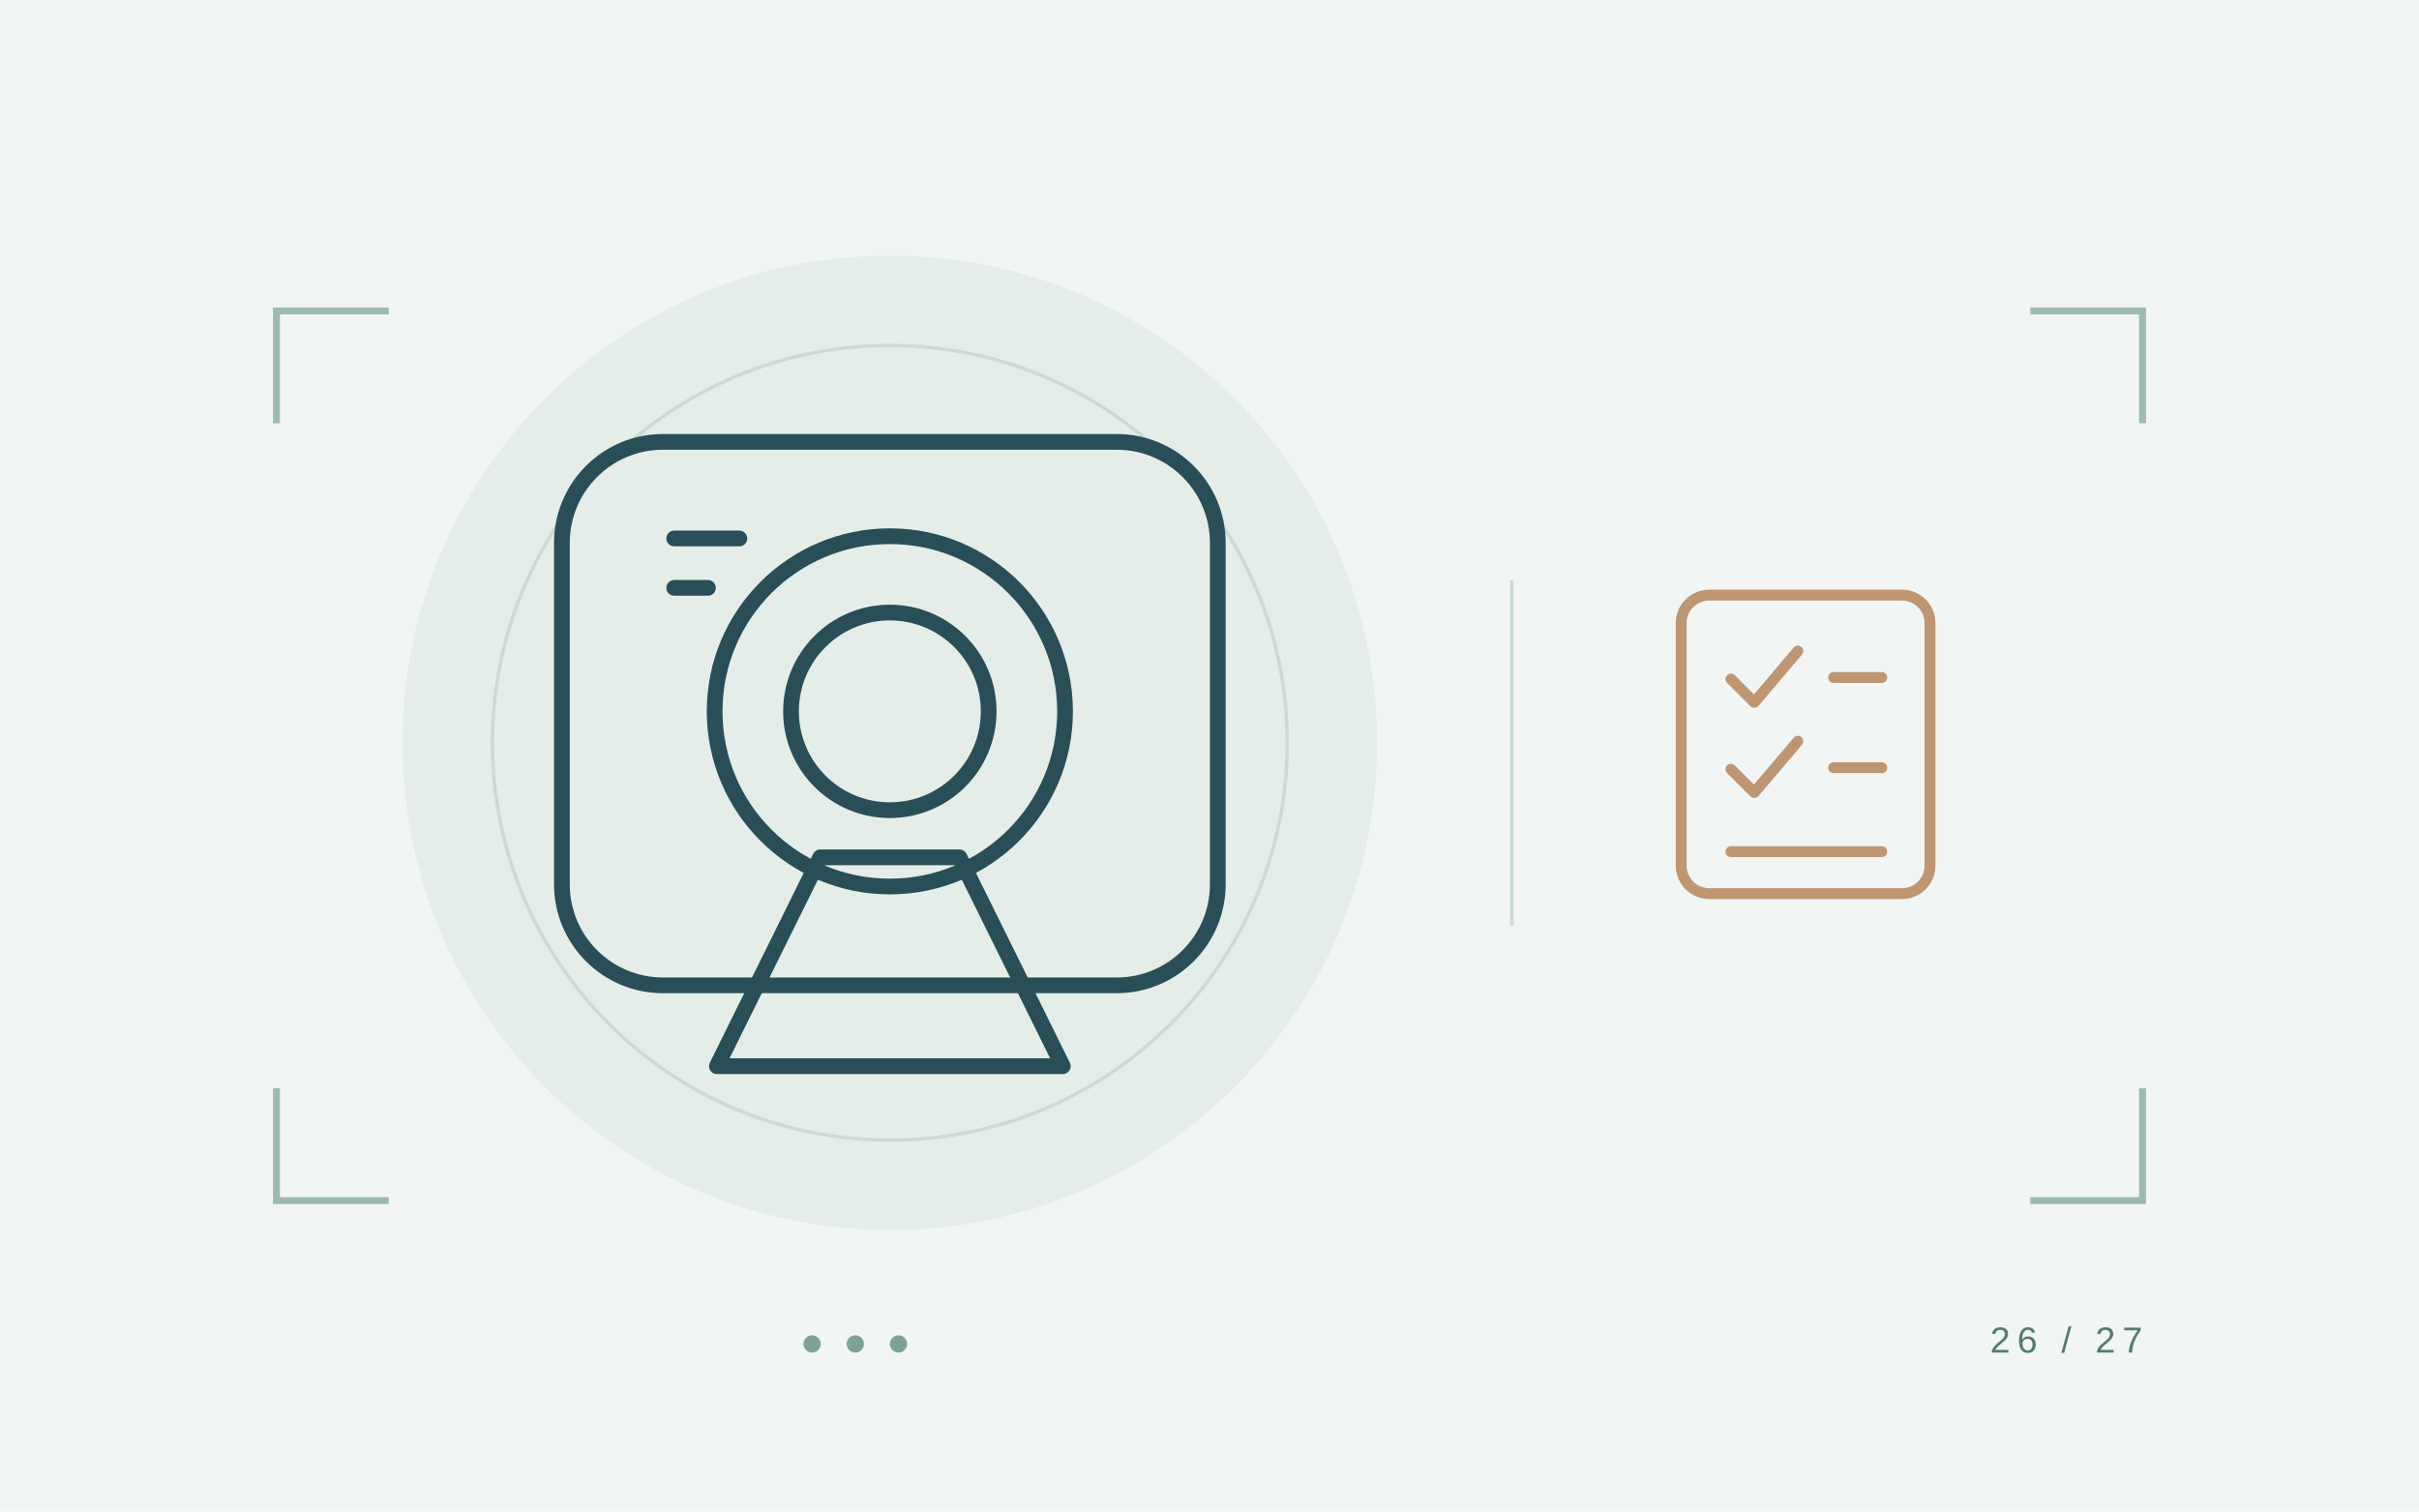
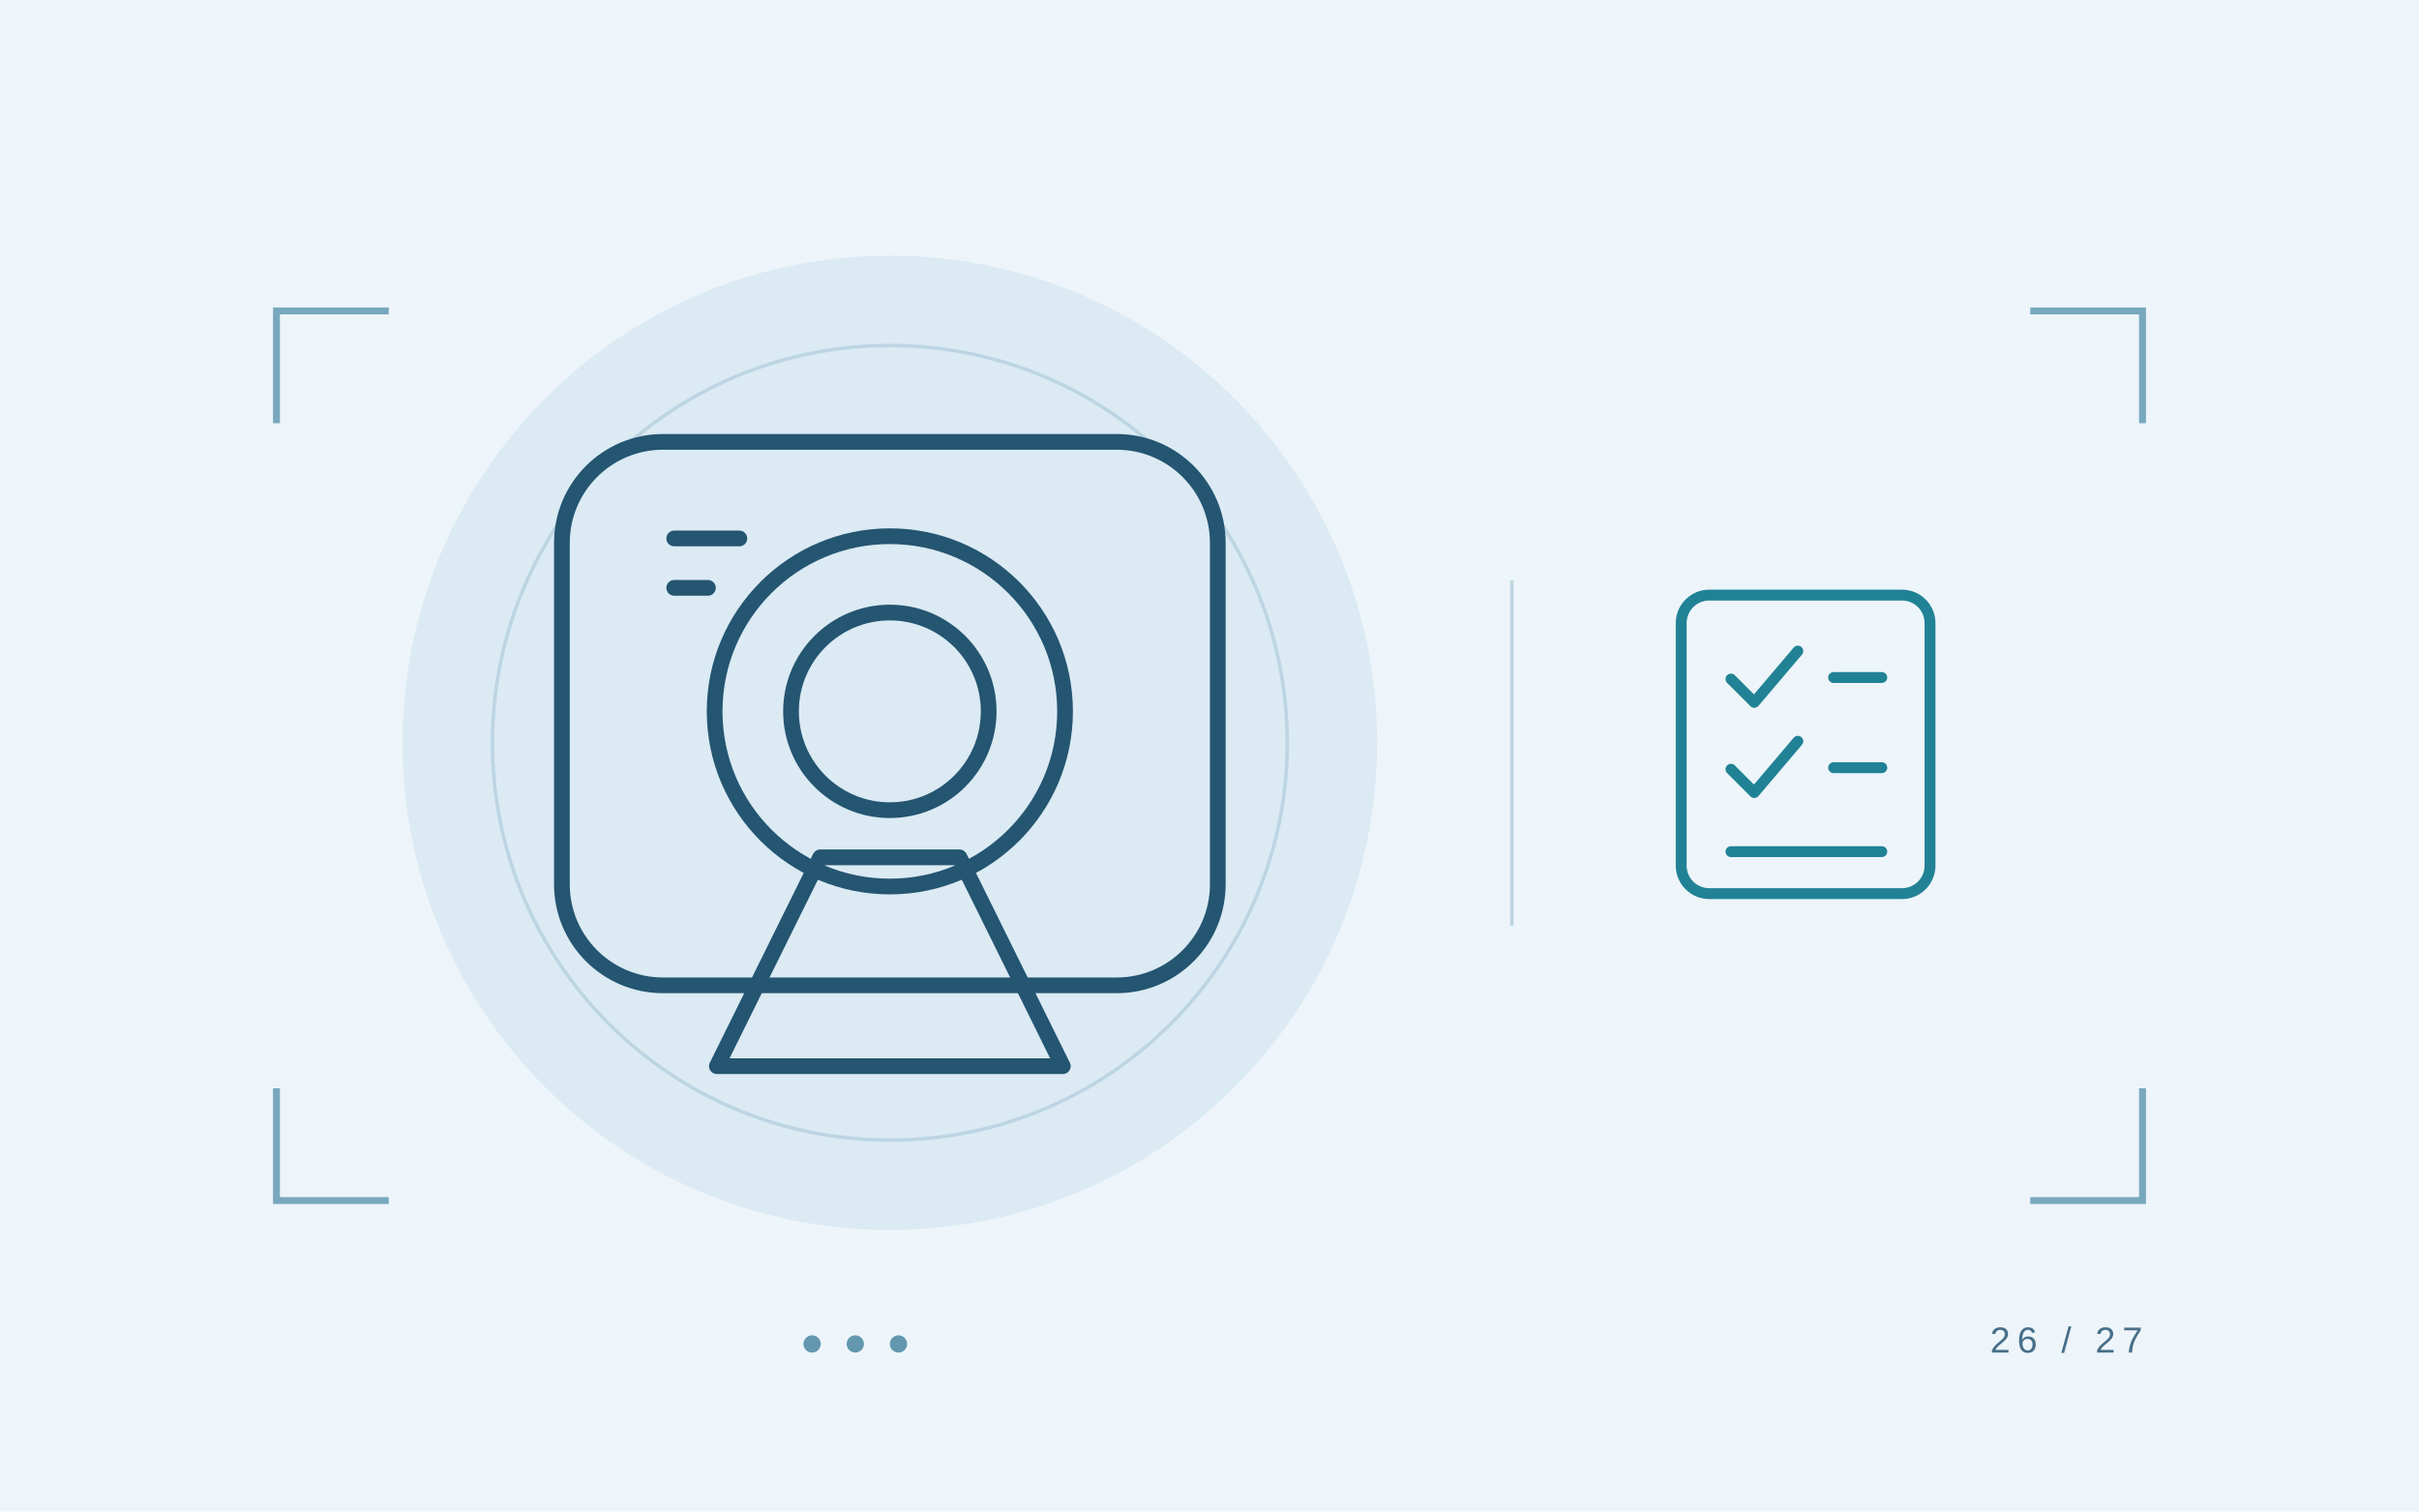
<svg xmlns="http://www.w3.org/2000/svg" width="1400" height="875" viewBox="0 0 1400 875">
-   <rect width="1400" height="875" fill="#f1f5f3" />
-   <circle cx="515" cy="430" r="282" fill="#e4edE8" />
-   <circle cx="515" cy="430" r="230" fill="none" stroke="#cadbd4" stroke-width="2" />
-   <path d="M160 245V180H225M1175 180H1240V245M160 630V695H225M1175 695H1240V630" fill="none" stroke="#9dbab2" stroke-width="4" />
-   <g transform="translate(515 430) scale(1.3)" fill="none" stroke="#294e58" stroke-width="7" stroke-linecap="round" stroke-linejoin="round">
+   <rect width="1400" height="875" fill="#edf5fa" />
+   <circle cx="515" cy="430" r="282" fill="#dbeaf3" />
+   <circle cx="515" cy="430" r="230" fill="none" stroke="#bdd5e2" stroke-width="2" />
+   <path d="M160 245V180H225M1175 180H1240V245M160 630V695H225M1175 695H1240V630" fill="none" stroke="#78a8bd" stroke-width="4" />
+   <g transform="translate(515 430) scale(1.3)" fill="none" stroke="#245571" stroke-width="7" stroke-linecap="round" stroke-linejoin="round">
    <rect x="-146" y="-134" width="292" height="242" rx="45" />
    <circle cy="-14" r="78" />
    <circle cy="-14" r="44" />
    <path d="M-31 51H31L77 144H-77Z" />
    <path d="M-96-91H-67M-96-69H-81" />
  </g>
-   <path d="M875 336V536" stroke="#cadbd4" stroke-width="2" />
-   <g transform="translate(1045 430) scale(.9)" fill="none" stroke="#294e58" stroke-width="7" stroke-linecap="round" stroke-linejoin="round">
-     <g stroke="#bf9672">
+   <path d="M875 336V536" stroke="#bdd5e2" stroke-width="2" />
+   <g transform="translate(1045 430) scale(.9)" fill="none" stroke="#245571" stroke-width="7" stroke-linecap="round" stroke-linejoin="round">
+     <g stroke="#218295">
      <rect x="-80" y="-95" width="160" height="192" rx="18" />
      <path d="M-48-41L-33-26L-5-59M18-42H49M-48 17L-33 32L-5-1M18 16H49M-48 70H49" />
    </g>
  </g>
-   <g fill="#7ca39a">
+   <g fill="#6297af">
    <circle cx="470" cy="778" r="5" />
    <circle cx="495" cy="778" r="5" />
    <circle cx="520" cy="778" r="5" />
  </g>
-   <text x="1240" y="783" text-anchor="end" fill="#547b73" font-family="Arial,sans-serif" font-size="21" letter-spacing="4">26 / 27</text>
+   <text x="1240" y="783" text-anchor="end" fill="#486f88" font-family="Arial,sans-serif" font-size="21" letter-spacing="4">26 / 27</text>
</svg>
